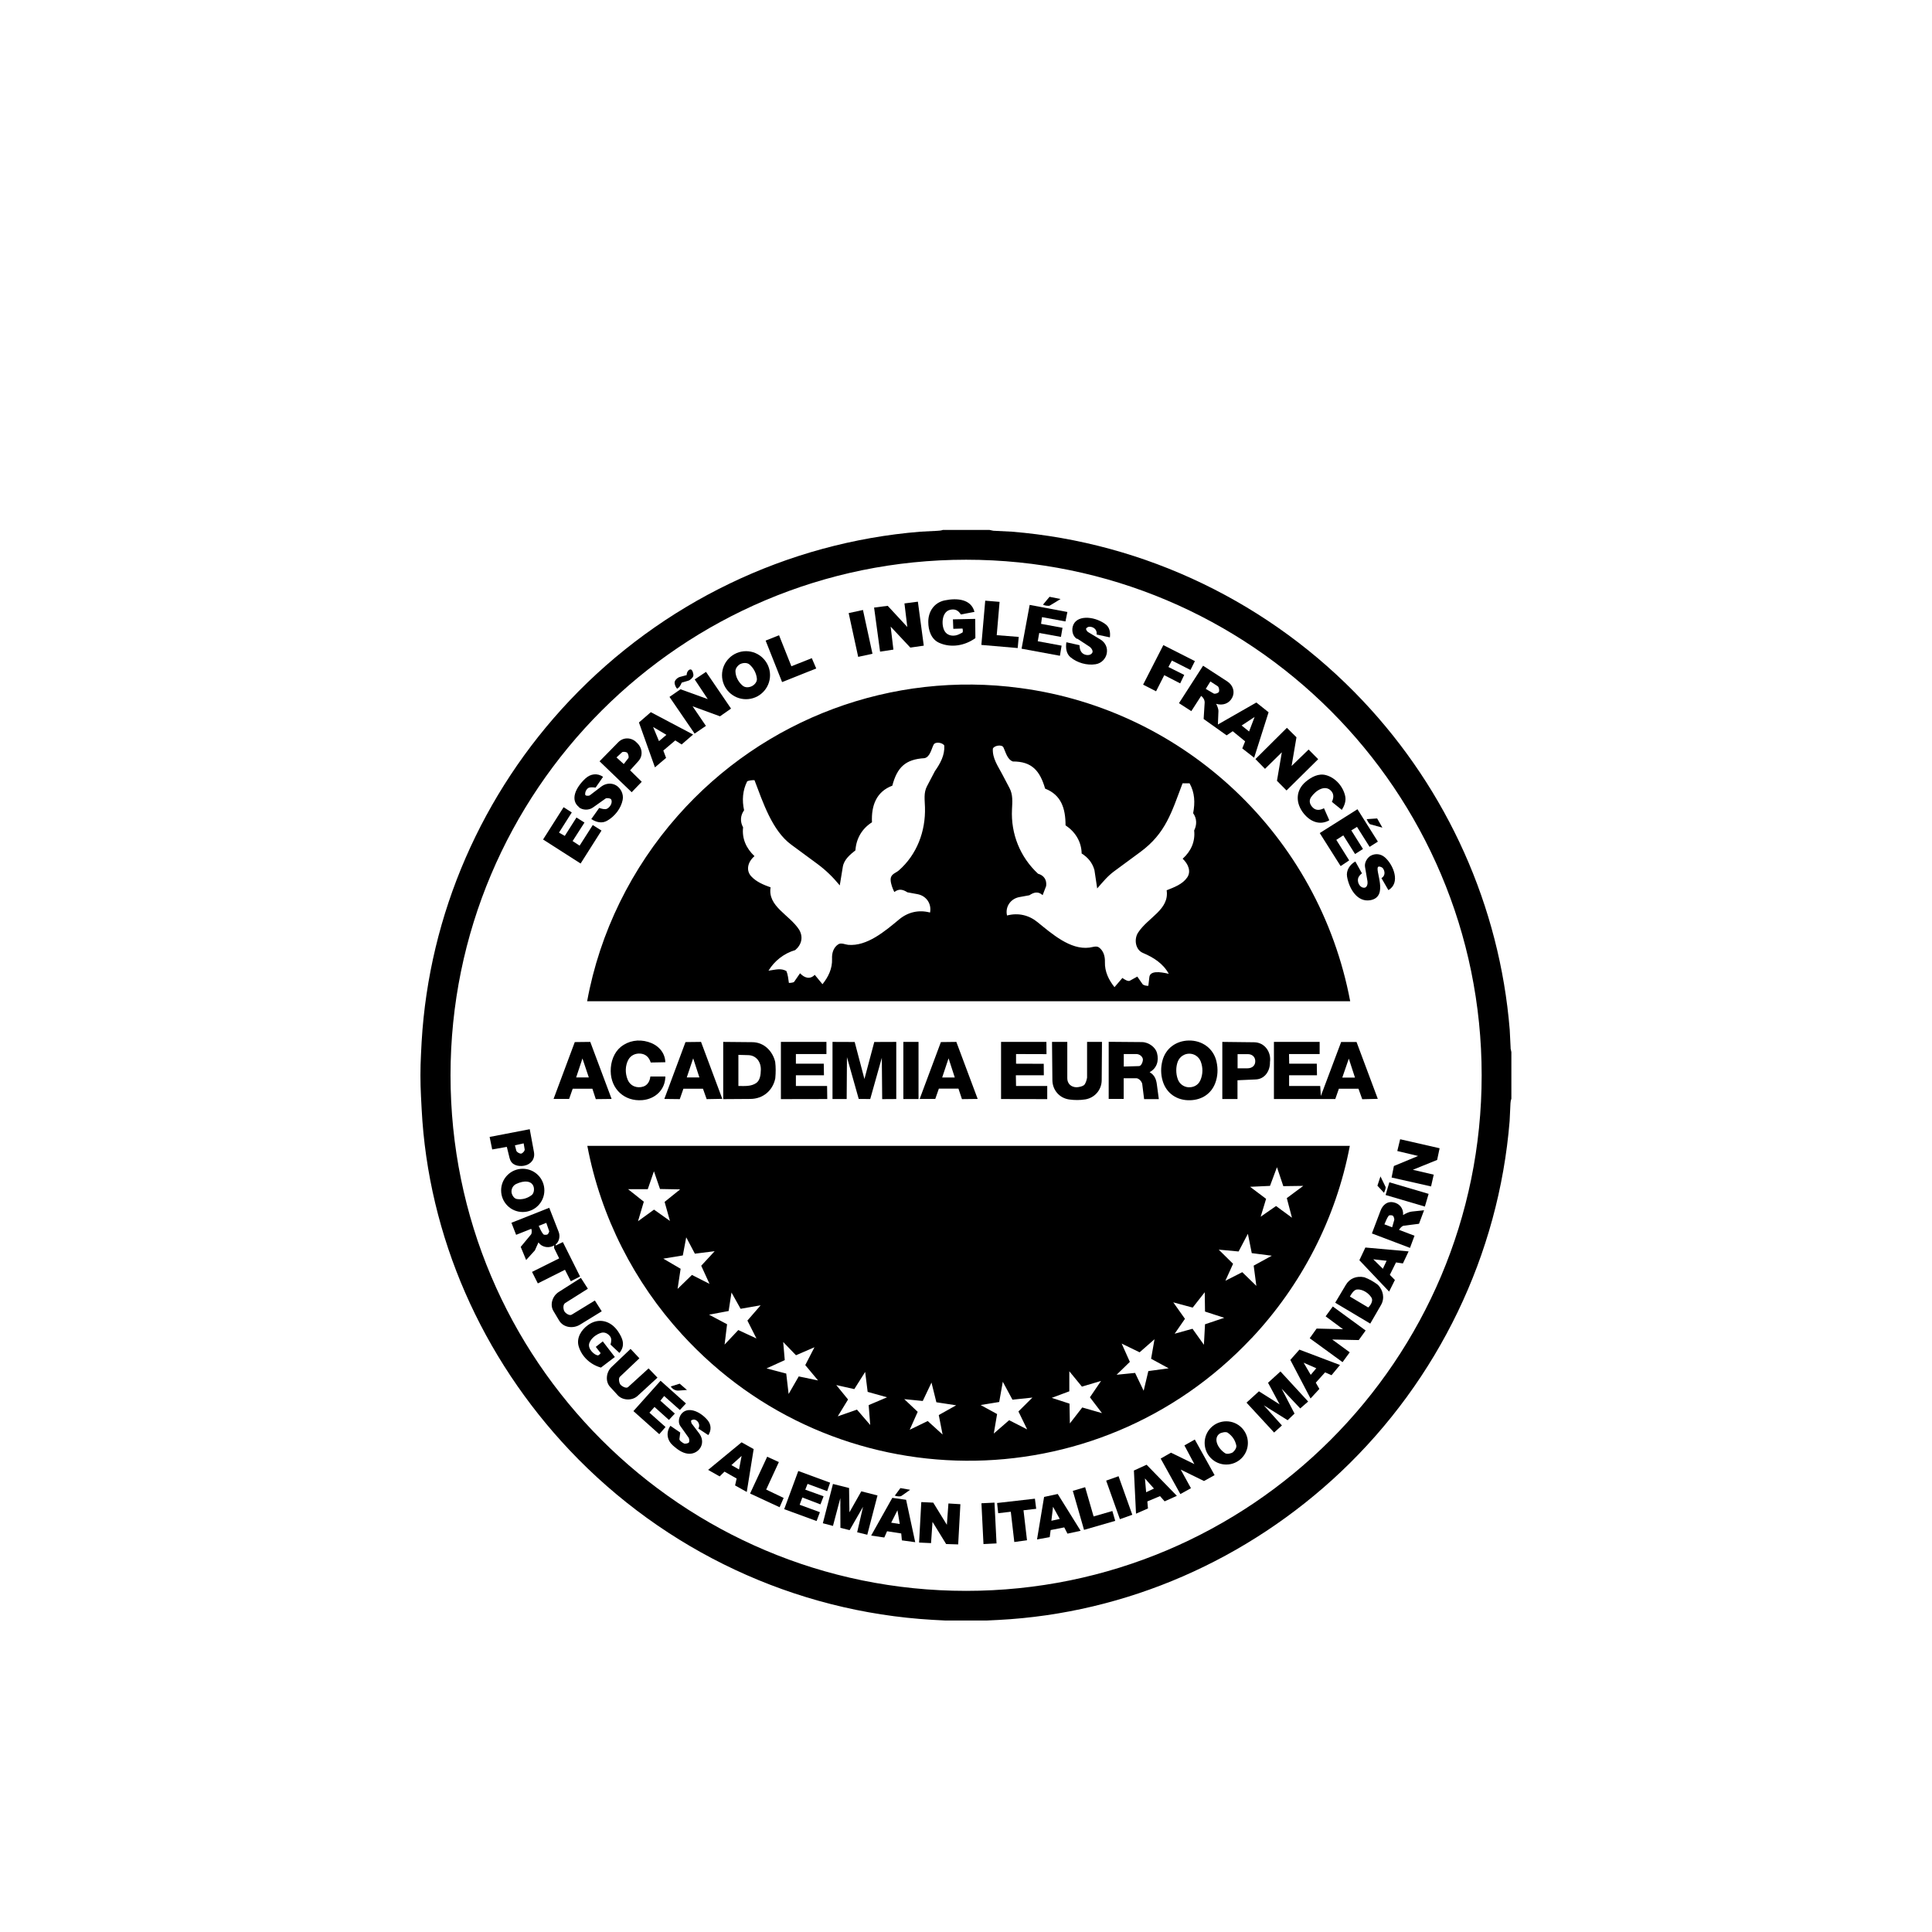
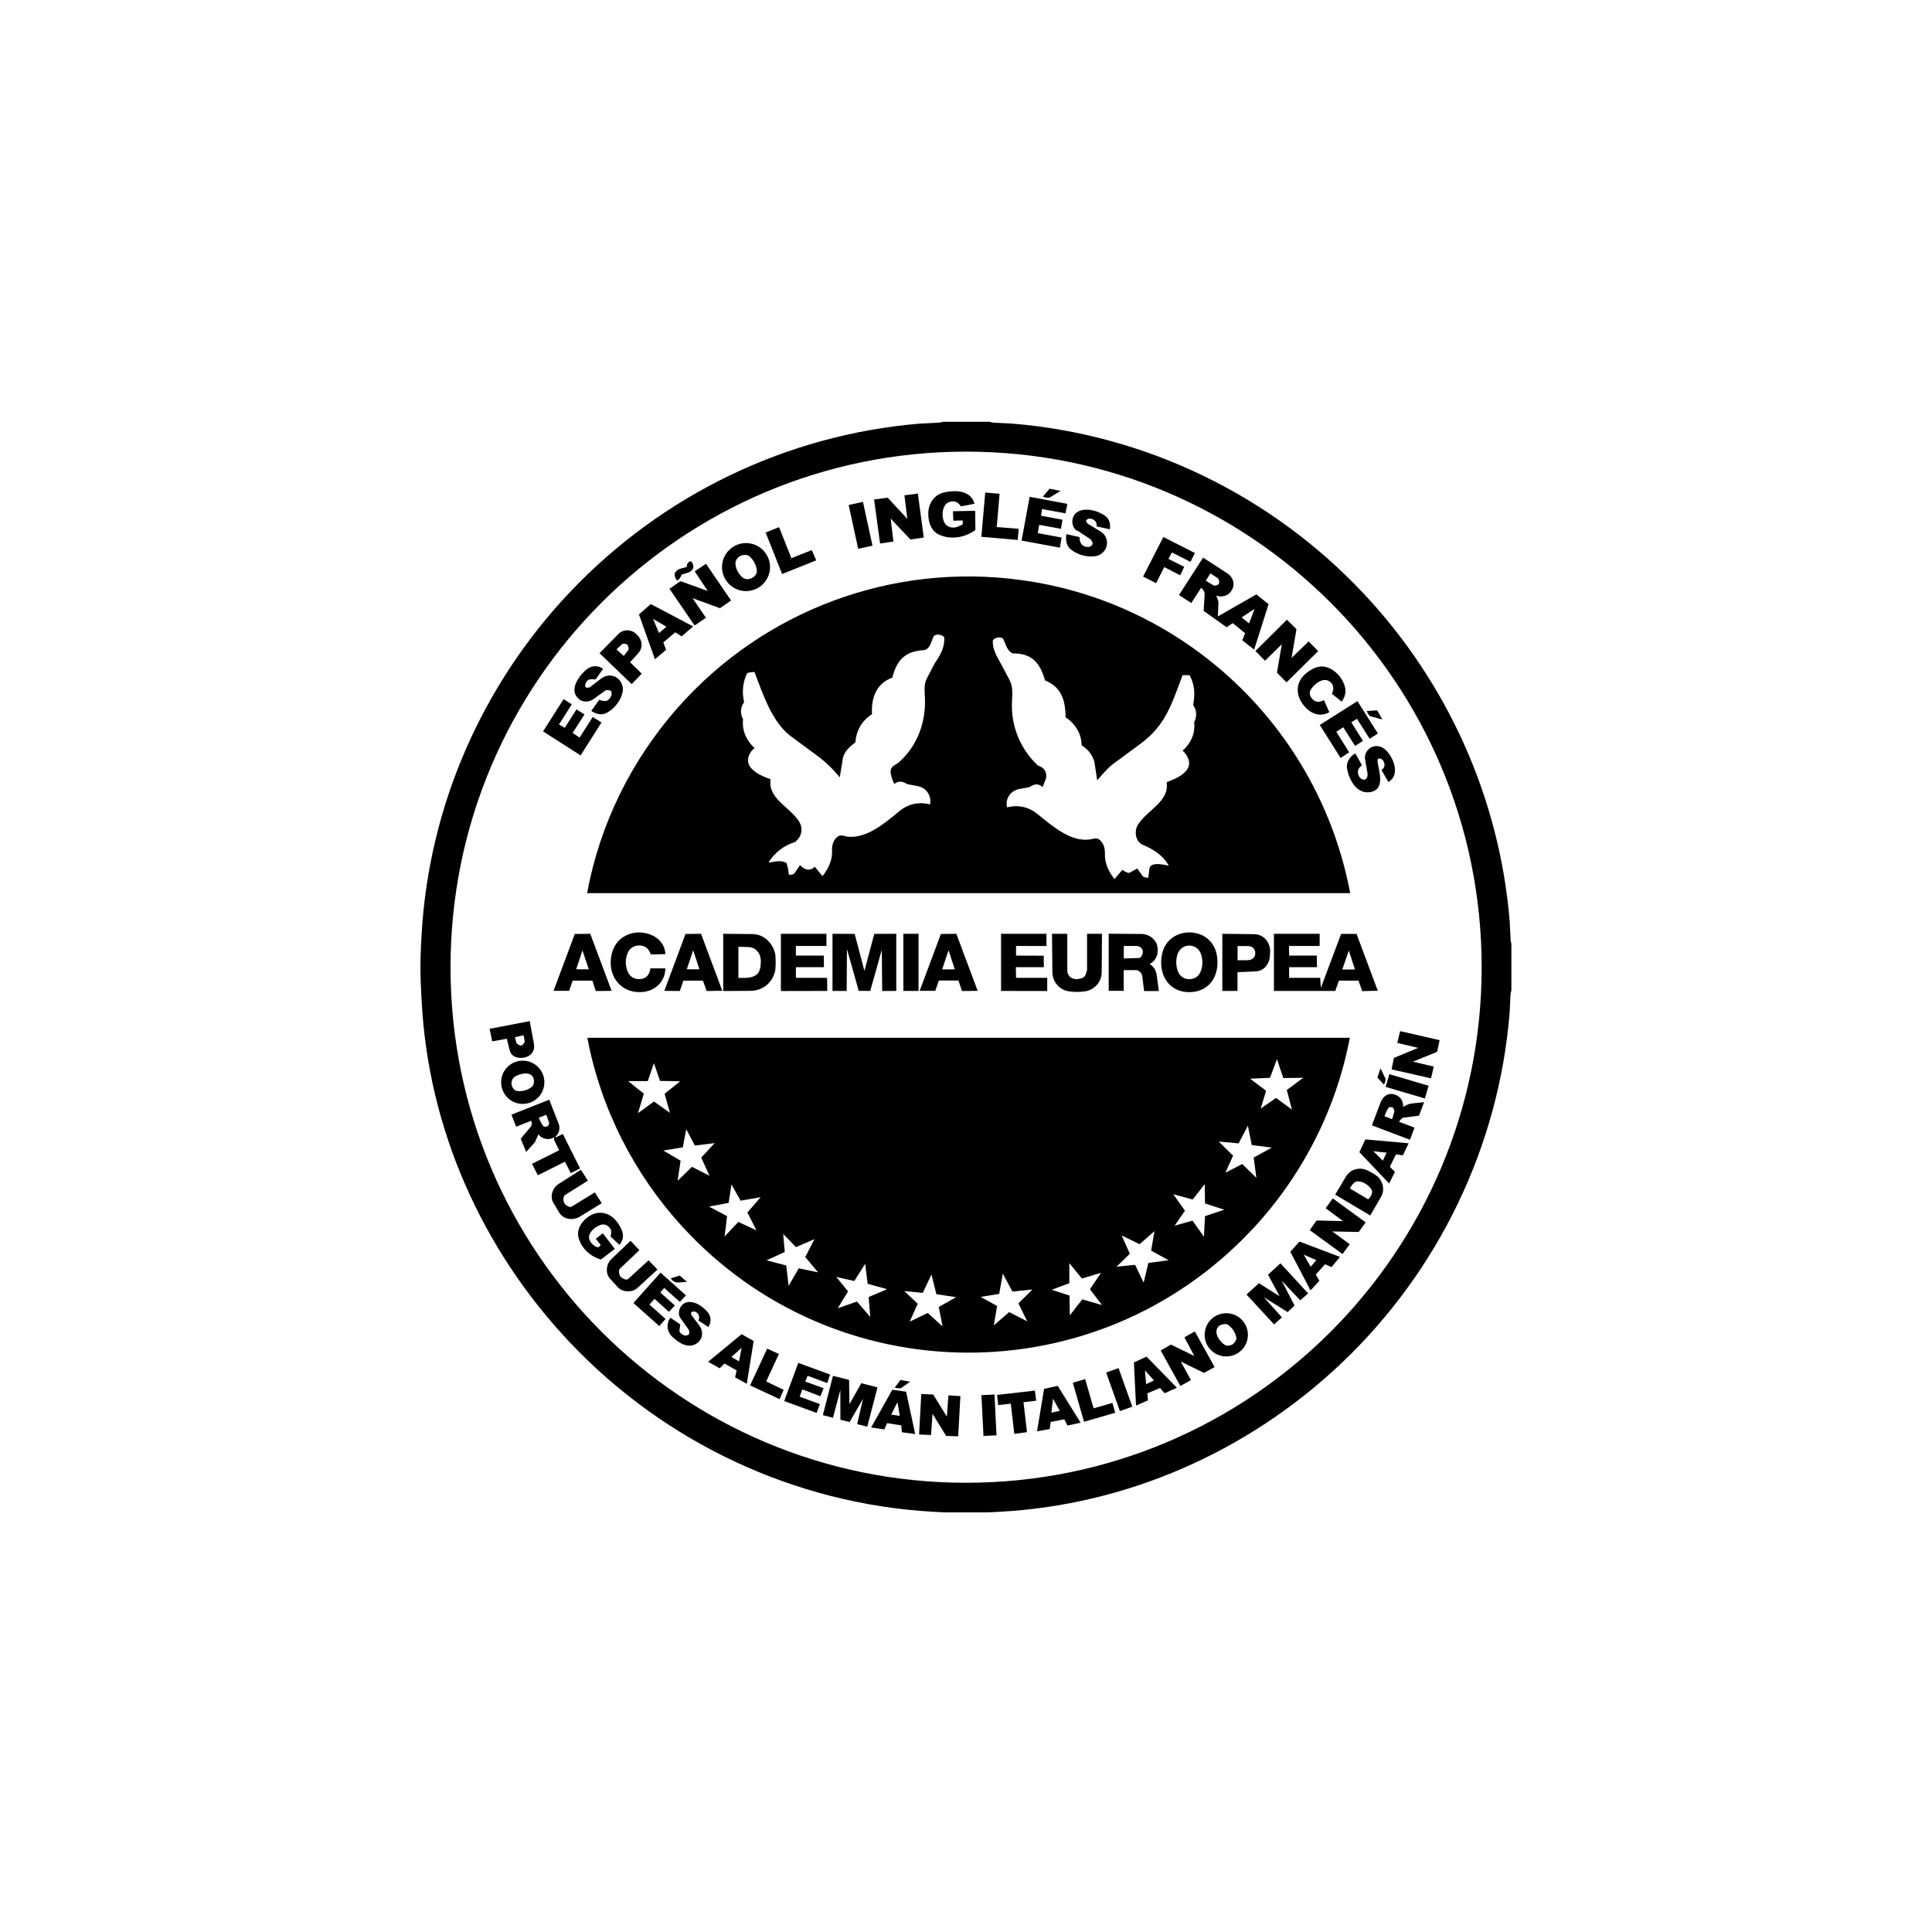
- <svg xmlns="http://www.w3.org/2000/svg" id="Layer_1" data-name="Layer 1" viewBox="0 0 210 210">
+ <svg xmlns="http://www.w3.org/2000/svg" id="Layer_1" data-name="Layer 1" viewBox="0 11.75 210 210">
  <path d="M164.2,113.93l-.1-2.01c-1.09-13.38-6.76-25.99-15.96-35.74-10.01-10.61-23.62-17.21-38.17-18.39l-2-.1-.43-.09h-5.05c-.17.07-.42.09-.65.1l-1.78.09c-14.53,1.18-28.11,7.76-38.12,18.33-9.55,10.09-15.3,23.23-16.11,37.12l-.07,1.35c-.08,1.53-.08,3.06,0,4.59l.07,1.35c.71,13.9,6.56,27.03,16.1,37.12,10.32,10.91,24.42,17.55,39.44,18.42l1.34.07h4.59s1.23-.06,1.23-.06c13.93-.72,27.11-6.54,37.23-16.11,10.57-10.01,17.15-23.59,18.33-38.12l.09-1.9c0-.15.04-.37.1-.52v-5.07s-.09-.43-.09-.43ZM105.01,172.92c-30.95,0-56.04-25.09-56.04-56.04s25.09-56.04,56.04-56.04,56.04,25.09,56.04,56.04-25.09,56.04-56.04,56.04Z" />
  <polygon points="137.83 150.3 139.09 152.65 136.84 151.23 135.49 152.46 138.49 155.71 139.34 154.94 137.37 152.75 139.96 154.37 140.71 153.65 139.31 150.95 141.33 153.09 142.19 152.34 139.18 149.07 137.83 150.3" />
  <polygon points="93.62 162.1 92.33 164.38 92.29 161.74 90.54 161.3 89.44 165.57 90.54 165.86 91.34 162.84 91.35 166.07 92.35 166.32 93.81 163.78 93.17 166.55 94.27 166.82 95.38 162.55 93.62 162.1" />
  <polygon points="128.74 157.11 129.82 159.14 127.28 157.9 126.16 158.54 128.3 162.4 129.45 161.76 128.34 159.74 130.87 160.98 132.02 160.34 129.87 156.47 128.74 157.11" />
  <polygon points="151.51 126.74 151.26 127.99 155.55 128.96 155.84 127.68 153.57 127.15 156.21 126.08 156.48 124.81 152.19 123.83 151.88 125.11 154.14 125.65 151.51 126.74" />
  <polygon points="144.09 143.08 145.98 144.48 143.11 144.41 142.36 145.46 145.93 148.06 146.71 146.99 144.81 145.6 147.69 145.66 148.44 144.62 144.87 142.01 144.09 143.08" />
  <polygon points="102.92 165.74 101.44 163.33 100.14 163.27 99.9 167.67 101.2 167.73 101.36 165.42 102.84 167.83 104.15 167.87 104.39 163.5 103.09 163.42 102.92 165.74" />
  <path d="M152.51,132.06c.06-.72-.41-1.26-1.08-1.38-.62-.12-1.13.27-1.37.91l-.94,2.48,4.14,1.57.49-1.32-1.68-.64c.13-.23.35-.43.51-.45l1.66-.21.55-1.47-1.33.14c-.3.03-.65.2-.95.38ZM151.55,132.6l-.23.8-.84-.32c.13-.33.31-.74.46-.93.07-.09.39-.07.47,0,.08.08.17.35.14.46Z" />
  <path d="M148.28,138.83c-.83-.17-1.58.12-2,.84l-1.15,1.93,3.81,2.27,1.17-2.02c.43-.75.23-1.6-.33-2.19-.46-.35-.95-.63-1.49-.83ZM148.71,142.11l-1.98-1.18c.14-.27.44-.75.78-.77.6-.04,1.24.38,1.56.88.22.33-.09.86-.36,1.08Z" />
  <path d="M65.51,145.81l-.75.59.53.68c-.04.06-.18.23-.28.24-.33.03-1.19-.69-.95-1.34.19-.52.75-.95,1.29-1.11.38-.11.75.09.98.41.16.22.12.55.03.87l.97.91c.69-.84.33-1.62-.15-2.34-.79-1.17-2.12-1.54-3.3-.67-.69.51-1.25,1.37-.98,2.29.34,1.14,1.28,1.99,2.42,2.31l1.51-1.15-1.32-1.71Z" />
  <path d="M71.47,149.75l-.97-1.01-2.23,2.03c-.21.19-.68-.09-.83-.27-.14-.17-.24-.67-.06-.85l2.12-2.01-.96-1.02-2.07,1.97c-.59.56-.69,1.57-.17,2.14l.85.93c.51.56,1.54.62,2.14.08l2.19-2.01Z" />
  <path d="M65.41,142.54l-.75-1.18-2.52,1.54c-.24.15-.68-.16-.79-.36-.14-.25-.18-.74.09-.91l2.46-1.55-.76-1.18-2.42,1.54c-.68.44-.97,1.38-.57,2.05l.62,1.04c.45.77,1.51.93,2.28.45l2.36-1.45Z" />
  <polygon points="89.18 163.52 89.52 162.64 87.53 161.92 87.78 161.29 89.91 162.08 90.23 161.16 86.77 159.89 85.24 164.04 88.76 165.33 89.12 164.37 86.92 163.56 87.21 162.77 89.18 163.52" />
  <polygon points="71.14 152.93 72.71 154.34 73.35 153.65 71.78 152.25 72.19 151.74 73.9 153.26 74.56 152.55 71.8 150.08 68.85 153.38 71.66 155.89 72.34 155.11 70.59 153.55 71.14 152.93" />
  <path d="M75.17,154.68c-.04-.05-.08-.27-.03-.3.05-.03.23-.09.3-.08.38.03.73.53.47.98l1.08.71c.35-.52.33-1.16-.1-1.65-.85-.98-2.15-1.48-2.82-.66-.27.33-.4.93-.13,1.31l.91,1.28c.08.12.1.42.03.52-.08.1-.41.17-.53.11-.2-.1-.52-.32-.5-.49l.09-.7-1.07-.73c-.53.77-.34,1.62.32,2.18.44.38.96.78,1.59.85.67.07,1.17-.31,1.39-.72.26-.5.16-1.05-.19-1.51l-.83-1.09Z" />
  <path d="M140.26,147.83l2.19,4.18.96-1.04-.39-.68,1.01-1.12.7.31.92-1.11-4.41-1.67-.99,1.12ZM143.07,148.73l-.6.71-.77-1.32,1.37.6Z" />
  <path d="M123.25,159.83l.23,4.7,1.3-.57-.07-.76,1.38-.58.5.57,1.33-.6-3.29-3.38-1.38.63ZM124.58,162.2l-.13-1.5.98,1.1-.85.4Z" />
  <path d="M113.49,162.7l-.77,4.63,1.38-.25.1-.77,1.48-.29.35.68,1.43-.31-2.49-4-1.48.32ZM114.28,165.3l.18-1.52.73,1.32-.91.2Z" />
  <path d="M147.76,136.98l3.23,3.41.63-1.26-.55-.56.67-1.35.75.11.62-1.31-4.7-.42-.65,1.38ZM150.72,137.04l-.41.87-1.04-1.03,1.45.16Z" />
  <path d="M55.41,125.93c.18.72.92.89,1.55.78.73-.13,1.22-.71,1.08-1.48l-.46-2.49-4.36.84.28,1.36,1.59-.28.31,1.26ZM56.92,124.28l.11.65c.03.16-.23.44-.38.46-.16.03-.49-.16-.53-.32l-.15-.58.94-.21Z" />
  <polygon points="88.72 72.66 88.24 71.54 86.02 72.42 84.68 69.05 83.22 69.63 85.01 74.14 88.72 72.66" />
  <polygon points="112.49 162.9 108.38 163.37 108.5 164.48 109.87 164.32 110.25 167.61 111.63 167.42 111.25 164.16 112.63 164 112.49 162.9" />
  <polygon points="118.87 164.83 117.95 161.65 116.61 162.05 117.83 166.29 121.22 165.31 120.91 164.24 118.87 164.83" />
  <polygon points="84.66 158.92 83.39 158.34 81.53 162.34 84.74 163.83 85.18 162.82 83.28 161.91 84.66 158.92" />
  <rect x="152.24" y="127.61" width="1.44" height="4.45" transform="translate(-14.85 239.82) rotate(-73.57)" />
  <rect x="120.94" y="160.57" width="1.43" height="4.45" transform="translate(-47.6 50.3) rotate(-19.62)" />
  <rect x="106.78" y="163.37" width="1.42" height="4.44" transform="translate(-8.12 5.56) rotate(-2.86)" />
  <path d="M141.95,84.95c-1.16.96-1.14,2.37-.23,3.49.7.86,1.73,1.31,2.77.72l-.58-1.31c-.47.26-.9.23-1.19-.05-.29-.27-.51-.7-.22-1.14.56-.81,1.56-1.37,2.18-.7.31.33.31.74.09,1.2l1.08.87c.27-.43.48-.95.37-1.48-.22-1.05-1.04-2-2.07-2.29-.83-.24-1.62.21-2.21.7Z" />
  <path d="M148.98,93.02c-.33.18-.69.71-.61,1.2l.27,1.58c.04.25-.04.66-.32.69-.38.04-.64-.33-.7-.62-.08-.37.05-.66.42-.94l-.72-1.29c-.58.32-1.02.95-.9,1.65.24,1.37,1.14,2.79,2.51,2.56,2.14-.36.38-3.45.91-3.65.1-.04.38.06.46.16.24.31.31.82-.14,1.09l.75,1.3c1.35-.76.56-2.75-.39-3.57-.45-.38-1.03-.44-1.54-.16Z" />
  <polygon points="145.72 94.14 146.65 93.52 145.25 91.29 146.01 90.8 147.29 92.83 148.15 92.28 146.88 90.26 147.5 89.88 148.87 92.05 149.77 91.48 147.55 87.96 143.45 90.55 145.72 94.14" />
  <path d="M148.95,89.6l1.31.36-.57-1-1.14.08c.09.18.25.52.4.56Z" />
  <polygon points="97.11 70.61 96.81 68.11 98.95 70.39 100.41 70.18 99.77 65.4 98.31 65.59 98.62 68.15 96.49 65.85 95.01 66.04 95.66 70.83 97.11 70.61" />
  <path d="M102.08,69.87c1.29.58,2.79.32,3.94-.51l-.02-2.09-2.42.05.04,1.03,1-.03c.04.11.07.41-.03.45l-.34.17c-.52.26-1.24.22-1.57-.34-.38-.63-.33-2.05.54-2.3.53-.15.93.01,1.22.49l1.48-.28c-.35-1.37-1.84-1.54-3.24-1.25-1.14.24-1.79,1.21-1.78,2.35,0,.89.31,1.87,1.18,2.26Z" />
  <path d="M117.08,69.41l1.33.87c.2.13.46.48.3.7-.21.31-.69.25-.94.1-.3-.18-.42-.5-.43-.95l-1.43-.32c-.09.61-.02,1.25.46,1.64.72.59,1.76.9,2.72.75.69-.11,1.1-.66,1.2-1.13.14-.63-.12-1.22-.68-1.56l-1.36-.82c-.08-.05-.21-.25-.2-.33,0-.09.2-.22.3-.23.44-.05.93.26.85.84l1.44.31c.08-.66-.08-1.16-.53-1.47-1.27-.89-3.19-.97-3.51.3-.12.47.01,1.05.46,1.34Z" />
  <polygon points="110.73 69.23 108.34 69.04 108.65 65.42 107.09 65.29 106.67 70.1 110.62 70.44 110.73 69.23" />
  <rect x="92.75" y="66.41" width="1.59" height="4.87" transform="translate(-12.49 21.44) rotate(-12.26)" />
  <polygon points="115.39 70.18 112.8 69.7 112.96 68.8 115.32 69.23 115.49 68.24 113.16 67.81 113.26 67.08 115.81 67.55 116.02 66.52 111.92 65.75 111.04 70.51 115.21 71.28 115.39 70.18" />
  <path d="M114.15,65.8l1.13-.69-1.2-.24-.71.85c.08.07.59.2.77.09Z" />
  <path d="M150.6,129l-.55-1.13-.33,1.01.71.77c.09-.18.23-.53.17-.64Z" />
  <path d="M74.68,151.09l-.8-.69-.97.3c.16.28.51.48.85.45l.93-.07Z" />
  <path d="M136.05,145.45c5.37-5.72,9.16-12.95,10.67-20.9H63.84c1.47,7.77,5.14,14.86,10.28,20.48,16.56,18.14,45.07,18.38,61.93.41ZM69.35,132.74l.63-2.12-1.71-1.36h2.14s.67-1.95.67-1.95l.66,1.93,2.19.04-1.69,1.36.58,2.07-1.73-1.23-1.75,1.27ZM75.2,138.59l-1.55,1.51.33-2.19-1.88-1.1,2.12-.35.37-1.97.94,1.78,2.15-.27-1.46,1.58.9,1.97-1.91-.97ZM82.21,145.48l-1.96-.91-1.49,1.58.27-2.21-1.96-1.04,2.13-.4.31-2.01.99,1.77,2.18-.38-1.44,1.66.98,1.94ZM86.82,149.61l-1.1,1.91-.26-2.22-2.14-.56,1.98-.9-.17-1.97,1.39,1.44,2.01-.87-1,1.94,1.39,1.67-2.1-.44ZM94.58,154.88l-1.43-1.66-2.09.73,1.12-1.83-1.28-1.57,1.96.44,1.18-1.87.27,2.17,2.11.59-2,.85.17,2.16ZM102.48,155.95l-1.64-1.49-1.96.95.87-1.95-1.46-1.38,2.01.2.95-2,.53,2.14,2.15.33-1.89,1.06.42,2.14ZM138.04,128.91l.76-2.04.69,2.06,2.17-.03-1.79,1.33.56,2.13-1.73-1.27-1.67,1.16.59-1.94-1.74-1.31,2.17-.1ZM111.63,155.36l-1.94-.99-1.67,1.45.36-2.12-1.79-.98,2.02-.33.39-2.2,1.05,1.95,2.17-.23-1.52,1.51.94,1.93ZM117.64,152.98l-1.35,1.74-.04-2.15-1.93-.63,1.91-.71v-2.18s1.37,1.67,1.37,1.67l2.08-.62-1.21,1.78,1.31,1.72-2.13-.61ZM124.82,149.03l-.51,2.14-.93-1.94-2.01.2,1.44-1.4-.89-1.99,1.95.95,1.62-1.42-.37,2.12,1.91,1.04-2.21.3ZM130.98,143.95l-.12,2.22-1.24-1.74-1.94.54,1.12-1.62-1.27-1.79,2.11.57,1.31-1.67.03,2.1,2.09.68-2.11.71ZM133.2,139.2l.83-1.83-1.56-1.54,2.16.2,1.01-1.92.42,2.1,2.18.28-1.97,1.08.29,2.2-1.53-1.49-1.83.93Z" />
  <path d="M73.67,88.67c-5.02,5.68-8.48,12.66-9.85,20.16h82.94c-3.4-18-17.98-31.66-35.84-34.04-13.94-1.89-27.9,3.29-37.25,13.88ZM101.63,83.8l-.87,1.66c-.38.72-.24,1.49-.22,2.29.08,2.61-.88,5.14-2.84,6.86-.36.32-.93.38-.89,1.07.02.4.22.93.4,1.28.51-.4.95-.27,1.42.03l1.09.2c.98.18,1.56,1.06,1.37,2-1.23-.33-2.41-.04-3.35.74-1.54,1.28-3.49,2.95-5.55,2.77-.32-.03-.75-.26-1.07-.06-.54.35-.71.98-.68,1.58.04,1.05-.39,1.95-1.04,2.76l-.84-1.02c-.51.52-1.1.36-1.6-.17l-.64.93c-.06.09-.43.12-.57.12-.05-.38-.12-.95-.27-1.29-.6-.34-1.16-.15-1.95-.04.64-1.05,1.67-1.88,2.91-2.24.7-.6.89-1.43.42-2.22-1.05-1.63-3.44-2.52-3.1-4.6-.76-.27-1.54-.59-2.1-1.19-.61-.66-.38-1.58.35-2.2-.89-.84-1.38-1.9-1.24-3.13-.34-.62-.3-1.29.11-1.86-.24-1.08-.16-2.17.34-3.15.21-.09.53-.13.79-.12.92,2.41,1.92,5.48,3.98,7l2.85,2.1c.92.68,1.7,1.44,2.44,2.34l.33-2.02c.13-.79.8-1.34,1.37-1.79.09-1.31.73-2.37,1.8-3.05-.09-1.85.5-3.34,2.21-3.98.53-2.01,1.44-2.87,3.5-2.99.6-.13.75-.99.98-1.45.2-.4,1-.23,1.17.08.06,1.05-.43,1.93-1,2.75ZM107.93,81.36c.12-.31.96-.48,1.14-.12.25.52.4,1.29,1.02,1.53,2.08-.01,2.95,1.02,3.51,2.95,1.74.68,2.22,2.13,2.22,3.99,1.04.69,1.73,1.76,1.75,3.06.68.42,1.17,1.01,1.39,1.8l.3,2c.62-.71,1.15-1.36,1.85-1.87l2.85-2.1c2.75-2.03,3.38-4.29,4.58-7.46h.76c.57,1.02.61,2.1.39,3.25.42.58.41,1.28.11,1.88.13,1.18-.33,2.25-1.25,3.07.6.56.95,1.37.49,2.04-.51.74-1.41,1.06-2.23,1.39.31,2.11-2.03,2.94-3.11,4.61-.45.7-.3,1.85.53,2.2,1.16.49,2.2,1.15,2.81,2.27-1.01-.24-2.03-.34-2.11.36l-.11.94c-.15.03-.54-.05-.63-.18l-.57-.82-.81.45c-.18.1-.56-.11-.81-.3l-.86,1c-.62-.78-1.07-1.68-1.04-2.73.02-.6-.14-1.22-.65-1.59-.28-.2-.71-.02-1.04.02-2.08.27-4.08-1.51-5.64-2.77-.93-.76-2.09-1.04-3.31-.72-.22-.91.36-1.82,1.34-2l1.09-.2c.48-.32.95-.46,1.44-.01l.38-.99c.09-.66-.23-1.16-.88-1.34-1.94-1.8-2.97-4.33-2.83-7.01.04-.81.11-1.58-.27-2.3l-.8-1.52c-.46-.88-1.08-1.72-1.01-2.78Z" />
  <polygon points="137.5 83.57 139.33 81.77 138.8 84.87 139.84 85.92 143.28 82.52 142.24 81.47 140.39 83.26 140.92 80.14 139.88 79.11 136.46 82.51 137.5 83.57" />
  <polygon points="126.55 73.39 128.28 74.28 128.72 73.36 127 72.5 127.38 71.8 129.4 72.82 129.88 71.86 126.45 70.12 124.25 74.42 125.66 75.14 126.55 73.39" />
  <path d="M129.49,77.3l1.07-1.66c.23.17.4.46.38.75l-.11,1.76,2.5,1.78.66-.45,1.35,1.1-.31.77,1.29,1.01,1.57-4.94-1.33-1.06-4.18,2.39.06-1.48c0-.2-.13-.55-.25-.77.71.22,1.42-.02,1.75-.68.31-.61.1-1.34-.55-1.76l-2.62-1.7-2.62,4.07,1.33.86ZM136.37,77.93l-.6,1.58-.81-.65,1.41-.93ZM131.56,74.07l.8.52c.14.09.2.46.13.61-.07.14-.43.26-.57.18l-.86-.5.5-.8Z" />
  <polygon points="93.96 117.28 92.9 113.26 90.49 113.25 90.49 119.46 92.03 119.46 92.06 114.91 93.34 119.45 94.59 119.46 95.85 114.98 95.89 119.47 97.42 119.46 97.42 113.25 95.03 113.26 93.96 117.28" />
  <polygon points="89.83 114.57 89.83 113.25 84.88 113.25 84.88 119.47 89.92 119.46 89.9 118.04 86.51 118.04 86.51 116.88 89.56 116.88 89.54 115.62 86.51 115.62 86.51 114.57 89.83 114.57" />
  <polygon points="113.74 113.25 108.81 113.25 108.81 119.46 113.83 119.47 113.83 118.04 110.44 118.04 110.42 116.88 113.46 116.88 113.45 115.63 110.44 115.62 110.44 114.57 113.75 114.58 113.74 113.25" />
  <path d="M117.81,117.96c-.17.13-.54.21-.78.22-.59,0-1.02-.38-1.02-.97v-3.96s-1.66,0-1.66,0l.04,4.14c0,1.1.78,1.98,1.84,2.12.58.08,1.16.08,1.74-.01,1.01-.17,1.77-1.02,1.78-2.08l.03-4.17h-1.62s0,3.89,0,3.89c-.05.28-.16.67-.35.82Z" />
  <path d="M69.82,119.58c1.4-.12,2.49-1.13,2.5-2.57h-1.63c-.05.5-.3.94-.75,1.09-.7.23-1.44-.04-1.73-.78-.27-.69-.25-1.46.06-2.08.27-.54.81-.76,1.32-.72.58.04.96.39,1.14.97l1.59-.03c-.04-1.13-.85-1.91-1.87-2.21-1.04-.31-2.13-.14-2.98.55-.73.6-1.1,1.6-1.09,2.63.02,1.95,1.5,3.31,3.43,3.15Z" />
  <rect x="98.19" y="113.25" width="1.65" height="6.21" />
  <path d="M145.78,113.25l-2.21,5.88-.07-1.09h-3.38s0-1.16,0-1.16h3.03s-.02-1.26-.02-1.26h-3s-.02-1.05-.02-1.05h3.33s0-1.32,0-1.32h-4.97v6.21h6.67s.39-1.12.39-1.12h2.13s.41,1.14.41,1.14l1.69-.04-2.31-6.18h-1.67ZM145.9,117.13l.71-2.06.67,2.06h-1.38Z" />
  <path d="M81.78,113.28l-3.17-.03v6.22s2.96-.02,2.96-.02c1.36-.01,2.43-.9,2.7-2.24.06-.64.06-1.2-.01-1.79-.28-1.17-1.21-2.13-2.48-2.14ZM82.2,117.72c-.55.38-1.24.33-1.94.32v-3.38s1.09.03,1.09.03c.84.03,1.37.72,1.35,1.59-.01.56-.09,1.15-.5,1.44Z" />
  <path d="M124.16,117.86l.2,1.61h1.6s-.21-1.57-.21-1.57c-.07-.57-.24-1.04-.79-1.36.78-.42,1.03-1.23.8-2.09-.15-.58-.86-1.17-1.64-1.18l-3.61-.03v6.21s1.63,0,1.63,0v-2.25s1.37,0,1.37,0c.28,0,.61.36.65.64ZM122.14,114.57h1.37c.33,0,.64.23.71.52.05.22-.14.78-.41.79l-1.66.05v-1.36Z" />
  <path d="M129.21,113.1c-1.36.03-2.49.83-2.85,2.16-.2.73-.2,1.52.02,2.24.4,1.34,1.55,2.14,3,2.09,1.26-.04,2.26-.7,2.7-1.83.29-.74.33-1.57.15-2.36-.32-1.44-1.56-2.33-3.03-2.3ZM130.47,117.43c-.25.56-.78.78-1.3.75-.48-.03-.96-.34-1.15-.88-.22-.6-.22-1.33,0-1.91.22-.55.72-.86,1.25-.86.52,0,1.02.3,1.24.84.25.64.26,1.39-.04,2.06Z" />
  <path d="M132.86,113.25v6.21s1.65,0,1.65,0v-2.04s2-.09,2-.09c1-.05,1.55-.96,1.53-1.88.16-1.09-.57-2.15-1.72-2.16l-3.46-.04ZM135.59,116.12h-1.07s0-1.54,0-1.54h1.08c.5-.01.82.29.84.72.03.48-.3.82-.85.82Z" />
  <path d="M74.28,118.34h2.13s.4,1.13.4,1.13l1.7-.03-2.31-6.19-1.69.02-2.3,6.18,1.68.02.39-1.12ZM75.35,115.05l.67,2.06h-1.37s.69-2.06.69-2.06Z" />
  <path d="M99.97,119.45h1.69s.39-1.12.39-1.12h2.13s.38,1.14.38,1.14l1.71-.02-2.32-6.2-1.68.02-2.31,6.19ZM103.11,115.05l.67,2.07h-1.37s.69-2.07.69-2.07Z" />
  <path d="M62.48,113.26l-2.31,6.19h1.69s.39-1.11.39-1.11h2.14s.37,1.13.37,1.13l1.72-.02-2.32-6.2-1.67.02ZM62.62,117.13l.69-2.08.69,2.06h-1.37Z" />
  <path d="M81.09,76c1.44,0,2.61-1.17,2.61-2.61s-1.17-2.61-2.61-2.61-2.61,1.17-2.61,2.61,1.17,2.61,2.61,2.61ZM80.49,72.17c.27-.13.71-.17.98.06.44.38.74.94.8,1.53.04.37-.28.7-.56.83-.29.14-.72.19-1.02-.09-.45-.4-.73-.94-.75-1.52-.02-.35.29-.69.56-.82Z" />
  <polygon points="76.73 78.9 75.28 76.77 78.26 77.86 79.46 77.02 76.74 73.03 75.51 73.85 76.93 75.99 73.97 74.92 72.77 75.75 75.5 79.74 76.73 78.9" />
  <path d="M73.61,74.86c.26-.17.35-.34.49-.66l.71-.21c.23-.07.5-.33.55-.52.05-.18-.09-.66-.26-.7-.27-.05-.48.35-.46.61l-.74.2c-.25.07-.55.34-.57.58-.02.23.12.57.28.7Z" />
  <path d="M72.4,82.38l-.3-.8,1.3-1.1.69.44,1.25-1.08-4.6-2.43-1.29,1.12,1.74,4.88,1.21-1.03ZM72.43,79.88l-.8.68-.64-1.54,1.44.85Z" />
  <path d="M62.07,139.25l.98-.5-1.87-3.74-.77.37-.02-.1c.38-.31.53-.89.33-1.39l-1.02-2.61-4.11,1.63.51,1.31,1.64-.65c.08.12.08.49-.02.61l-1.12,1.35.59,1.43.95-1.05.39-.87c.4.59,1.21.65,1.72.32l-.02.11v.19s.55,1.12.55,1.12l-2.95,1.47.63,1.25,2.95-1.48.63,1.24ZM59.53,134.16c-.07.07-.39.09-.47,0-.19-.21-.37-.61-.5-.92l.82-.32.31.89c.03.08-.1.3-.16.35Z" />
  <polygon points="65.38 90.28 64.43 89.68 63 91.92 62.24 91.42 63.53 89.41 62.66 88.86 61.39 90.86 60.76 90.5 62.15 88.31 61.26 87.74 59.03 91.25 63.11 93.86 65.38 90.28" />
  <path d="M62.94,87.76c.41.31,1.06.34,1.53,0l1.35-.96c.13-.09.52-.04.6.08.21.33-.1.88-.47,1.04-.18.08-.54,0-.82-.1l-.86,1.21c.53.34,1.15.51,1.72.18.85-.48,1.51-1.35,1.69-2.26.13-.65-.22-1.26-.66-1.55-.5-.33-1.15-.28-1.64.08l-1.26.96c-.11.09-.49.08-.51-.06-.04-.3.15-.63.36-.74.18-.09.51-.07.77-.03l.81-1.17c-.62-.44-1.37-.33-1.91.17-1.08,1-1.7,2.35-.69,3.13Z" />
  <path d="M69.76,84.98l-1.27-1.25.91-1.01c.53-.6.41-1.46-.18-1.99-.52-.57-1.42-.65-2-.07l-2.05,2.09,3.49,3.36,1.09-1.13ZM68.28,82.43l-.48.62-.79-.72.59-.55c.1-.1.43-.06.55.02.13.09.24.51.14.64Z" />
  <path d="M80.61,156.77l-3.64,3,1.25.71.53-.52,1.32.75-.17.75,1.27.71.75-4.66-1.32-.74ZM80.32,159.72l-.82-.47,1.11-1-.28,1.47Z" />
  <path d="M96.99,162.81l-2.3,4.1,1.43.21.3-.68,1.54.24.07.75,1.45.2-.99-4.61-1.5-.21ZM96.87,165.51l.68-1.35.25,1.49-.93-.14Z" />
  <path d="M98.91,161.93l-1.04-.18-.61.82c.15.06.57.13.72.03l.94-.66Z" />
  <path d="M133.29,154.49c-1.3,0-2.35,1.05-2.35,2.35s1.05,2.35,2.35,2.35,2.35-1.05,2.35-2.35-1.05-2.35-2.35-2.35ZM134.02,157.85c-.2.14-.66.25-.87.1-.83-.56-1.27-1.6-.61-2.1.19-.14.71-.26.91-.12.47.34.79.75.93,1.38.06.26-.2.61-.36.73Z" />
  <path d="M59.17,129.39c0-1.3-1.05-2.35-2.35-2.35s-2.35,1.05-2.35,2.35,1.05,2.35,2.35,2.35,2.35-1.05,2.35-2.35ZM56.19,130.33c-.35-.05-.57-.49-.59-.75-.03-.35.15-.72.51-.89.85-.4,1.68-.37,1.89.3.09.29.04.73-.22.92-.44.33-.99.51-1.59.42Z" />
</svg>
